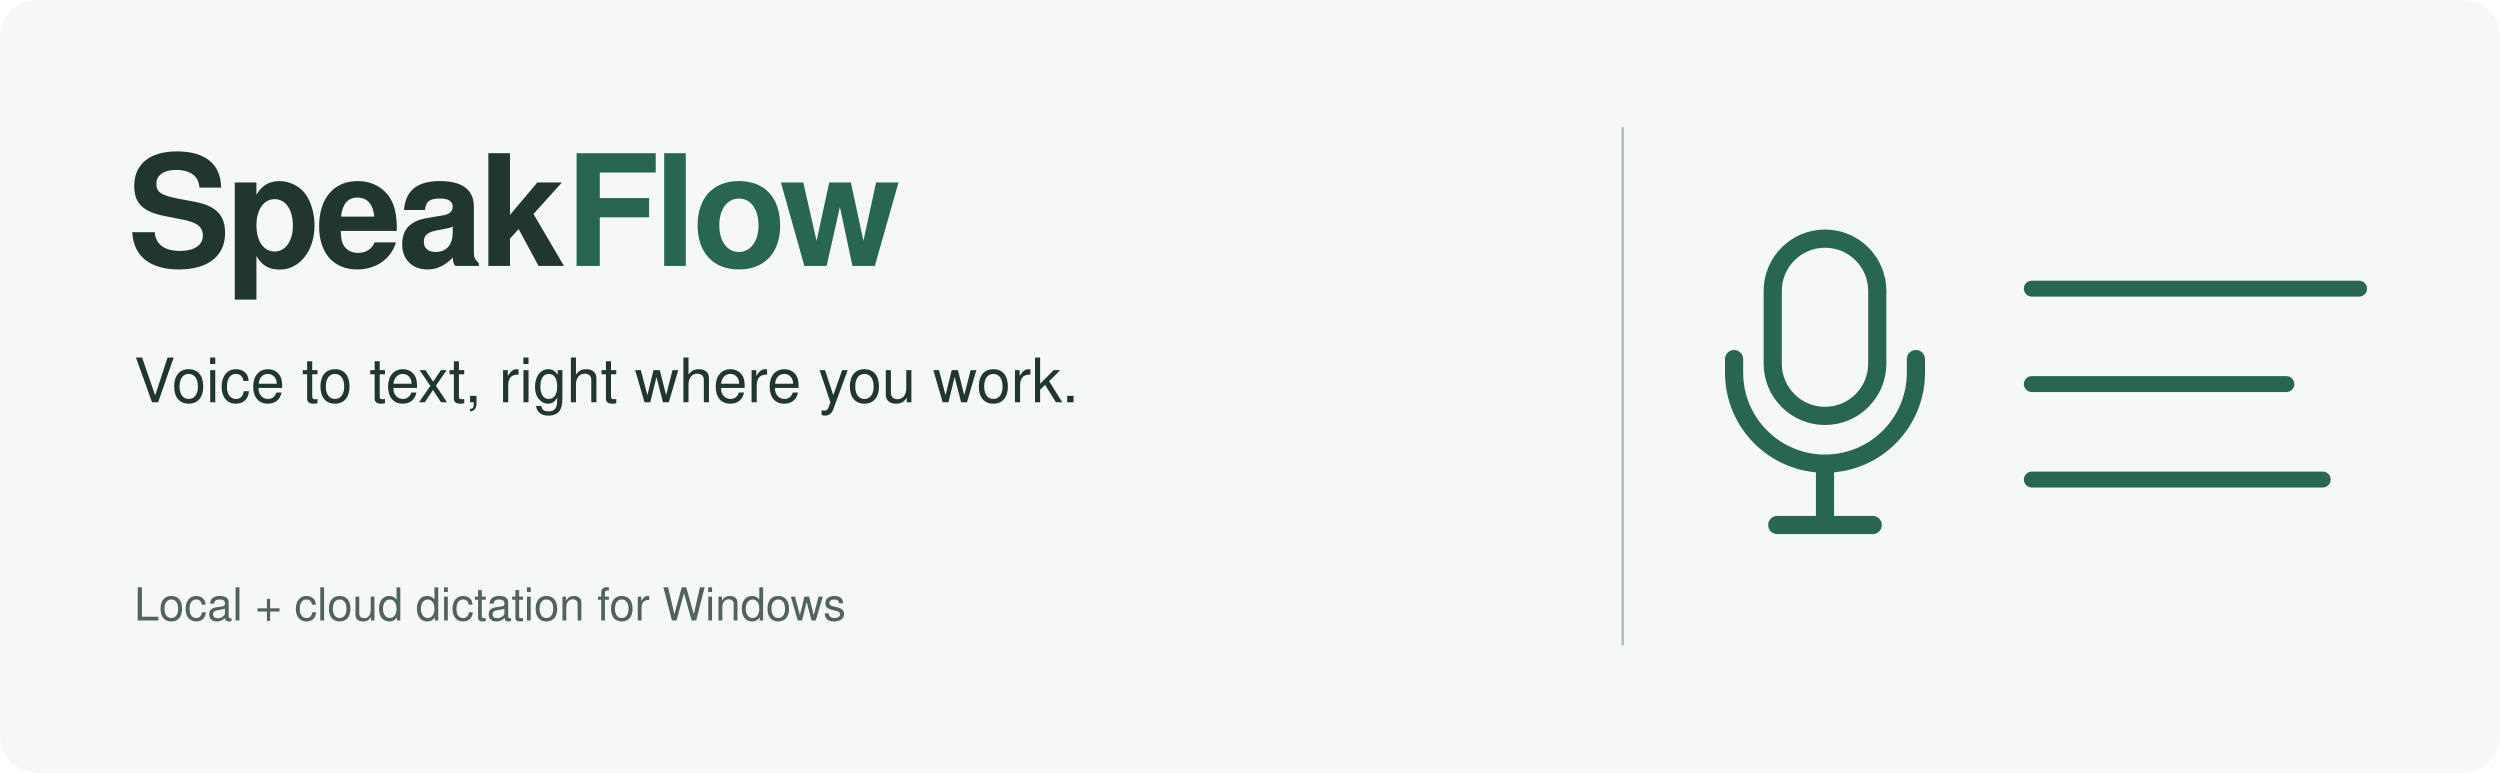
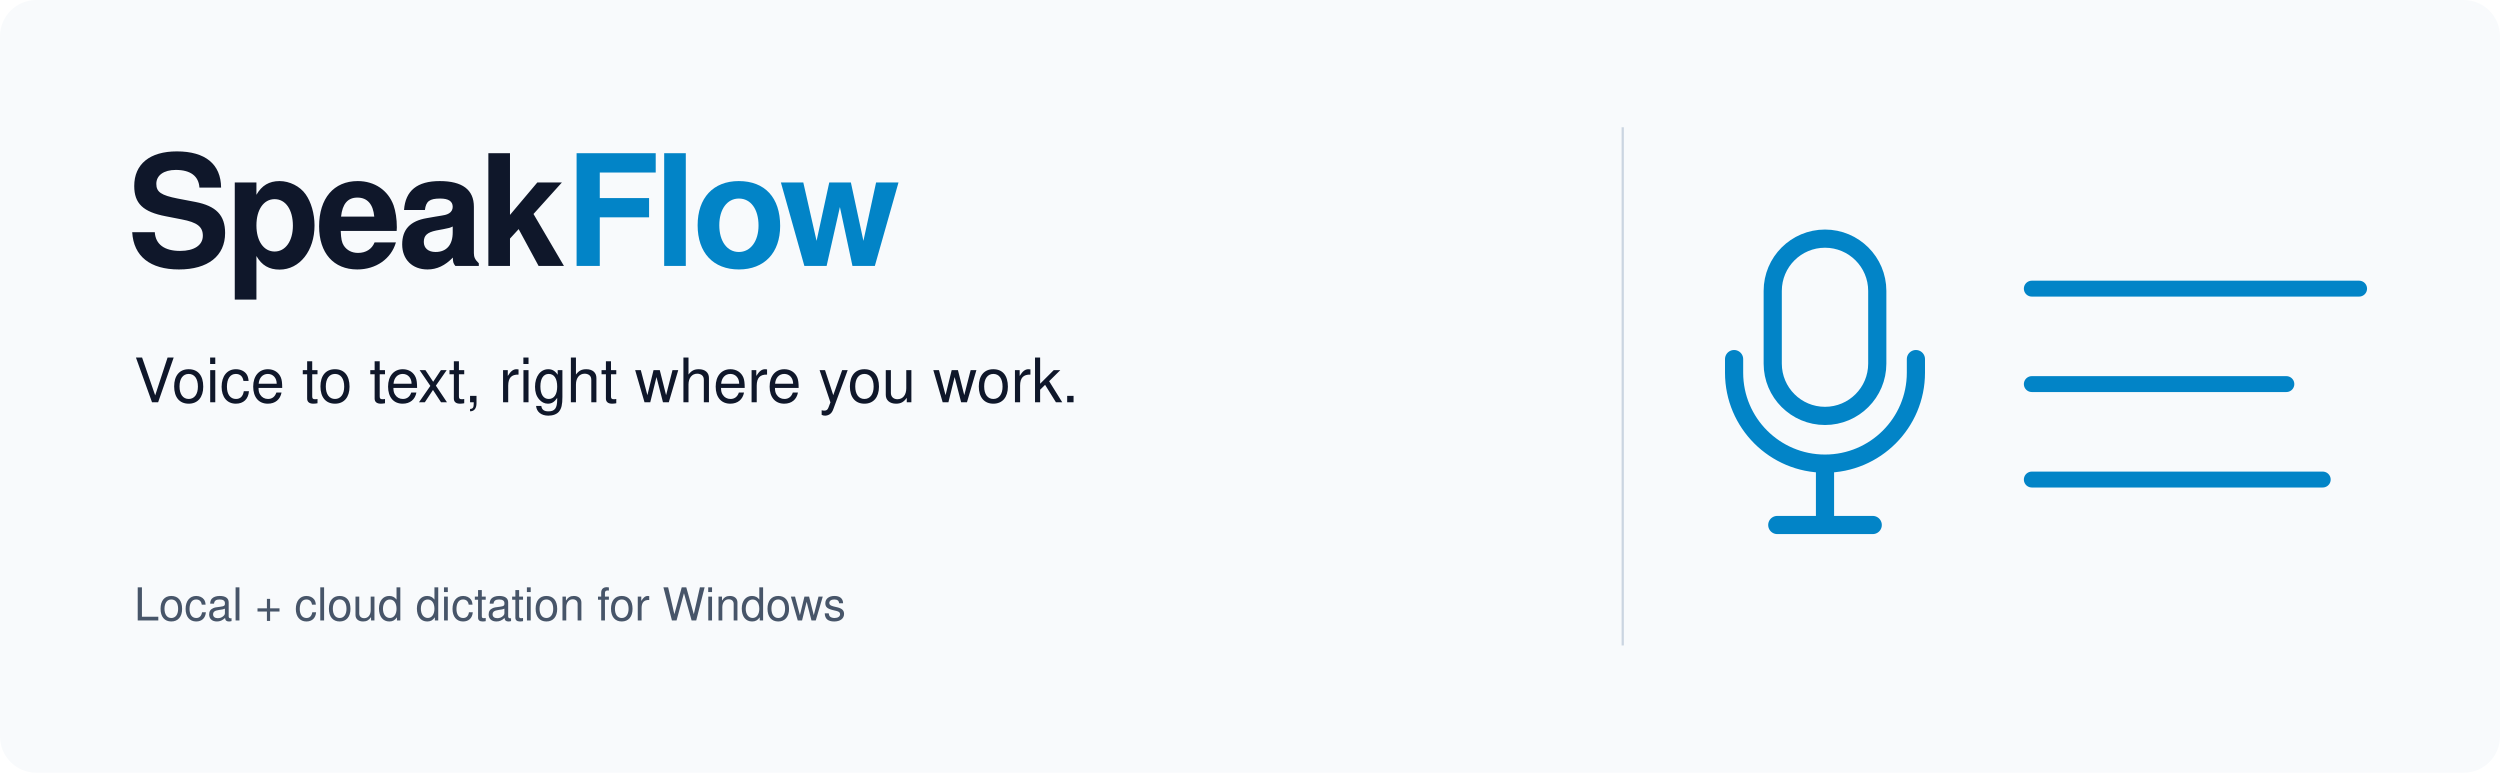
<svg xmlns="http://www.w3.org/2000/svg" width="1100" height="340" viewBox="0 0 1100 340" fill="none" role="img" aria-labelledby="title description">
-   <rect width="1100" height="340" rx="16" fill="#F6F8F7" />
+   <rect width="1100" height="340" rx="16" fill="#F8FAFC" />
  <g font-family="Segoe UI Variable, Segoe UI, Helvetica, Arial, sans-serif">
-     <text x="56" y="117" font-size="68" font-weight="600" letter-spacing="-2" fill="#20362E">Speak<tspan fill="#28664F">Flow</tspan>
+     <text x="56" y="117" font-size="68" font-weight="600" letter-spacing="-2" fill="#0F172A">Speak<tspan fill="#0284C7">Flow</tspan>
    </text>
-     <text x="59" y="177" font-size="27" fill="#20362E">Voice to text, right where you work.</text>
-     <text x="59" y="273" font-size="20" fill="#51635A">Local + cloud dictation for Windows</text>
+     <text x="59" y="177" font-size="27" fill="#0F172A">Voice to text, right where you work.</text>
+     <text x="59" y="273" font-size="20" fill="#475569">Local + cloud dictation for Windows</text>
  </g>
-   <path d="M714 56V284" stroke="#AABBB1" />
-   <g stroke="#28664F" stroke-width="8" stroke-linecap="round" stroke-linejoin="round">
+   <path d="M714 56V284" stroke="#CBD5E1" />
+   <g stroke="#0284C7" stroke-width="8" stroke-linecap="round" stroke-linejoin="round">
    <rect x="780" y="105" width="46" height="78" rx="23" />
    <path d="M763 158V164A40 40 0 0 0 843 164V158M803 204V231M782 231H824" />
    <path d="M894 127H1038M894 169H1006M894 211H1022" stroke-width="7" />
  </g>
</svg>
